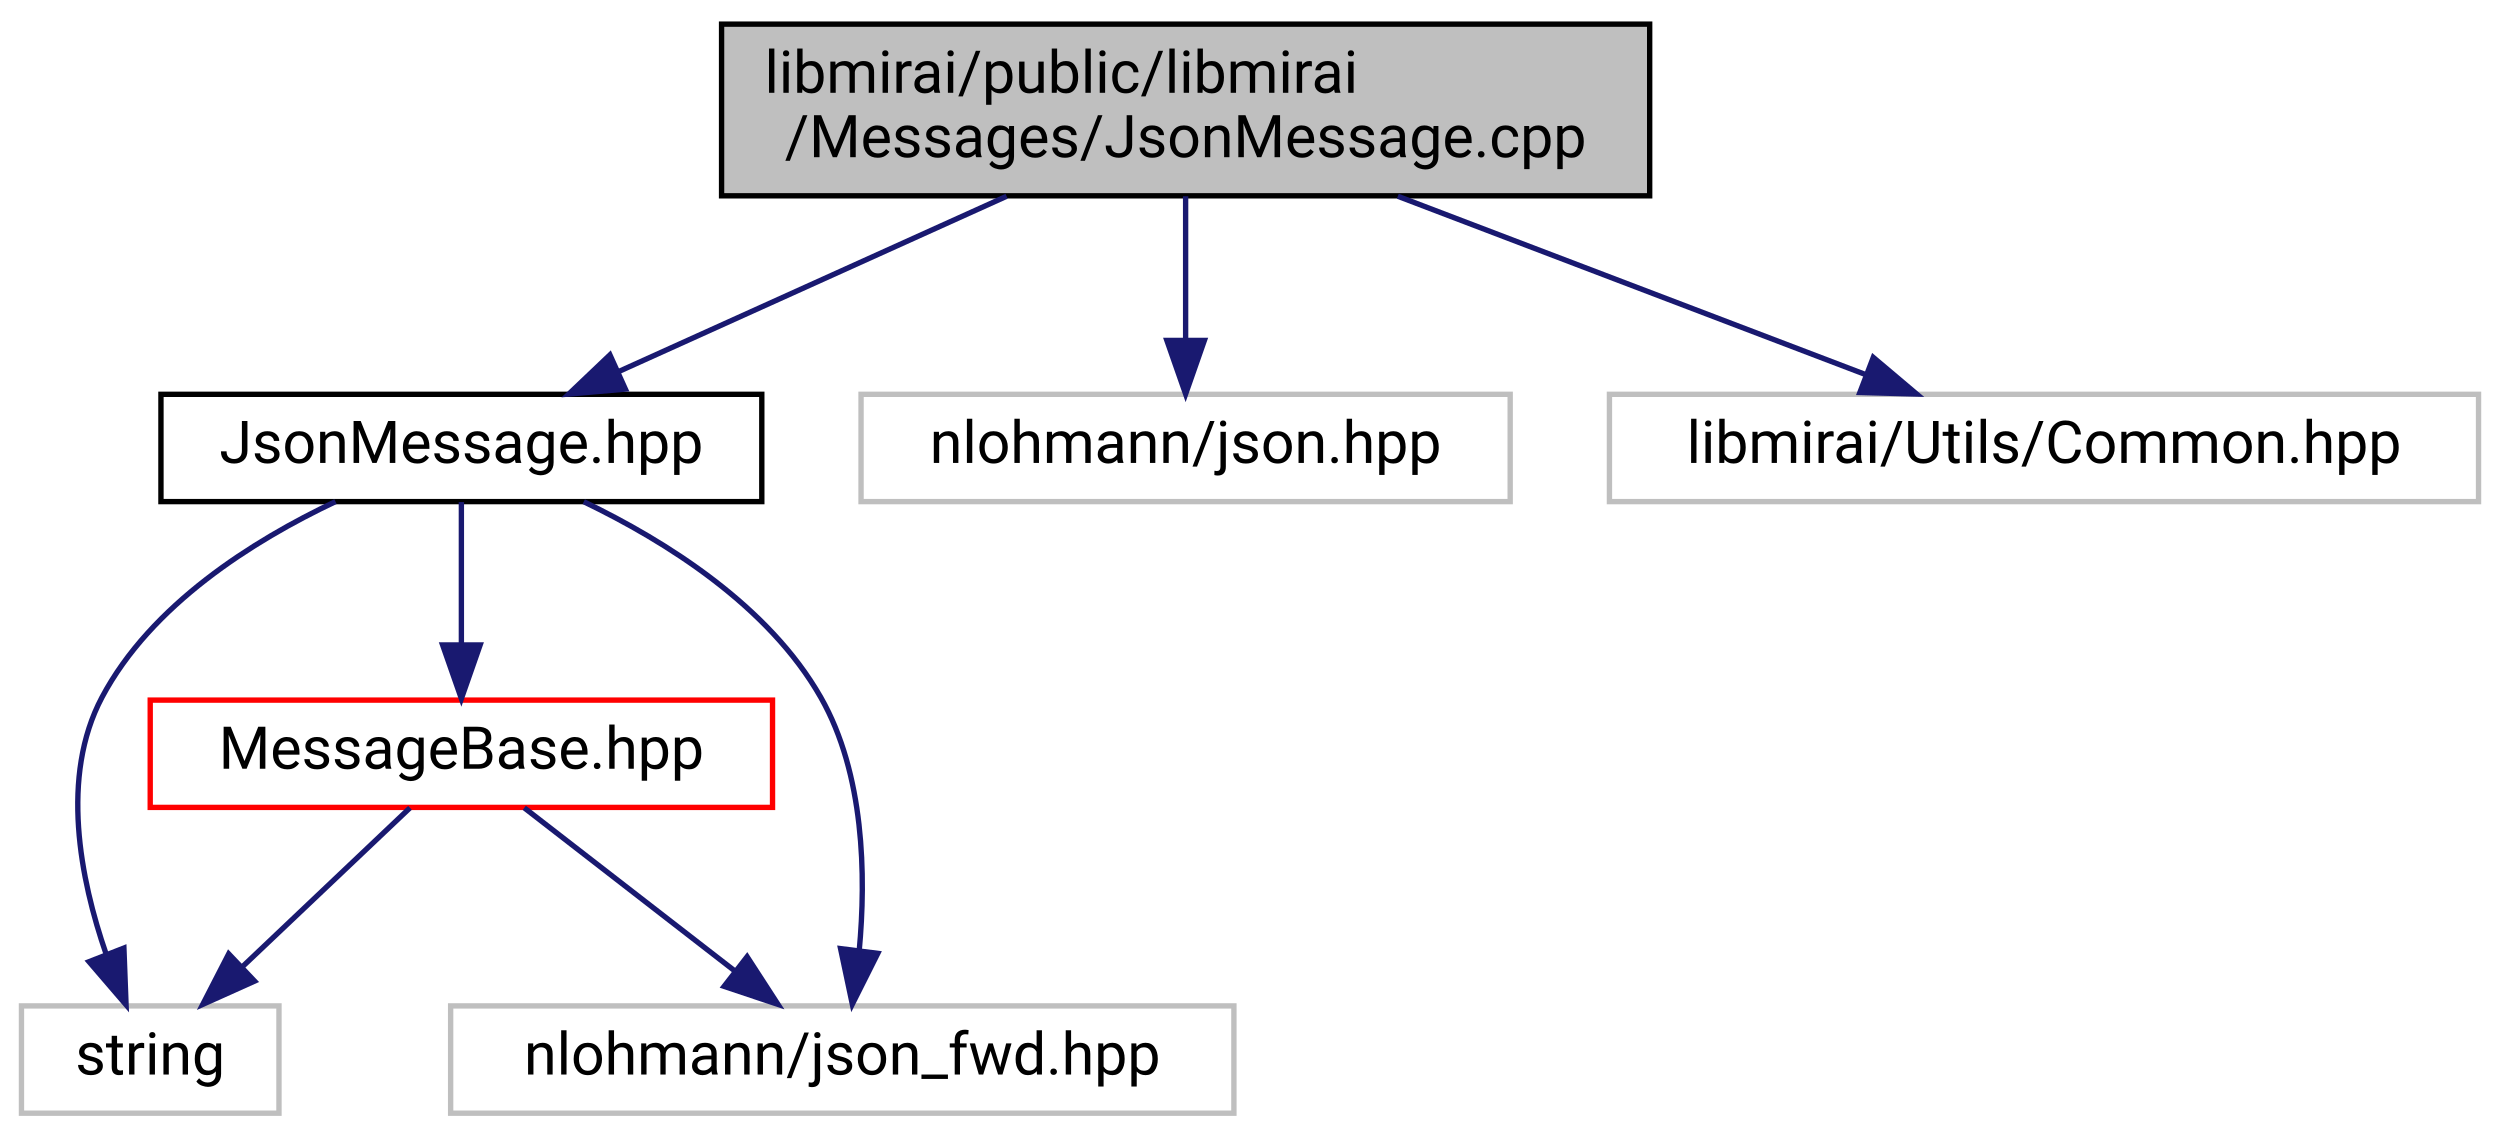
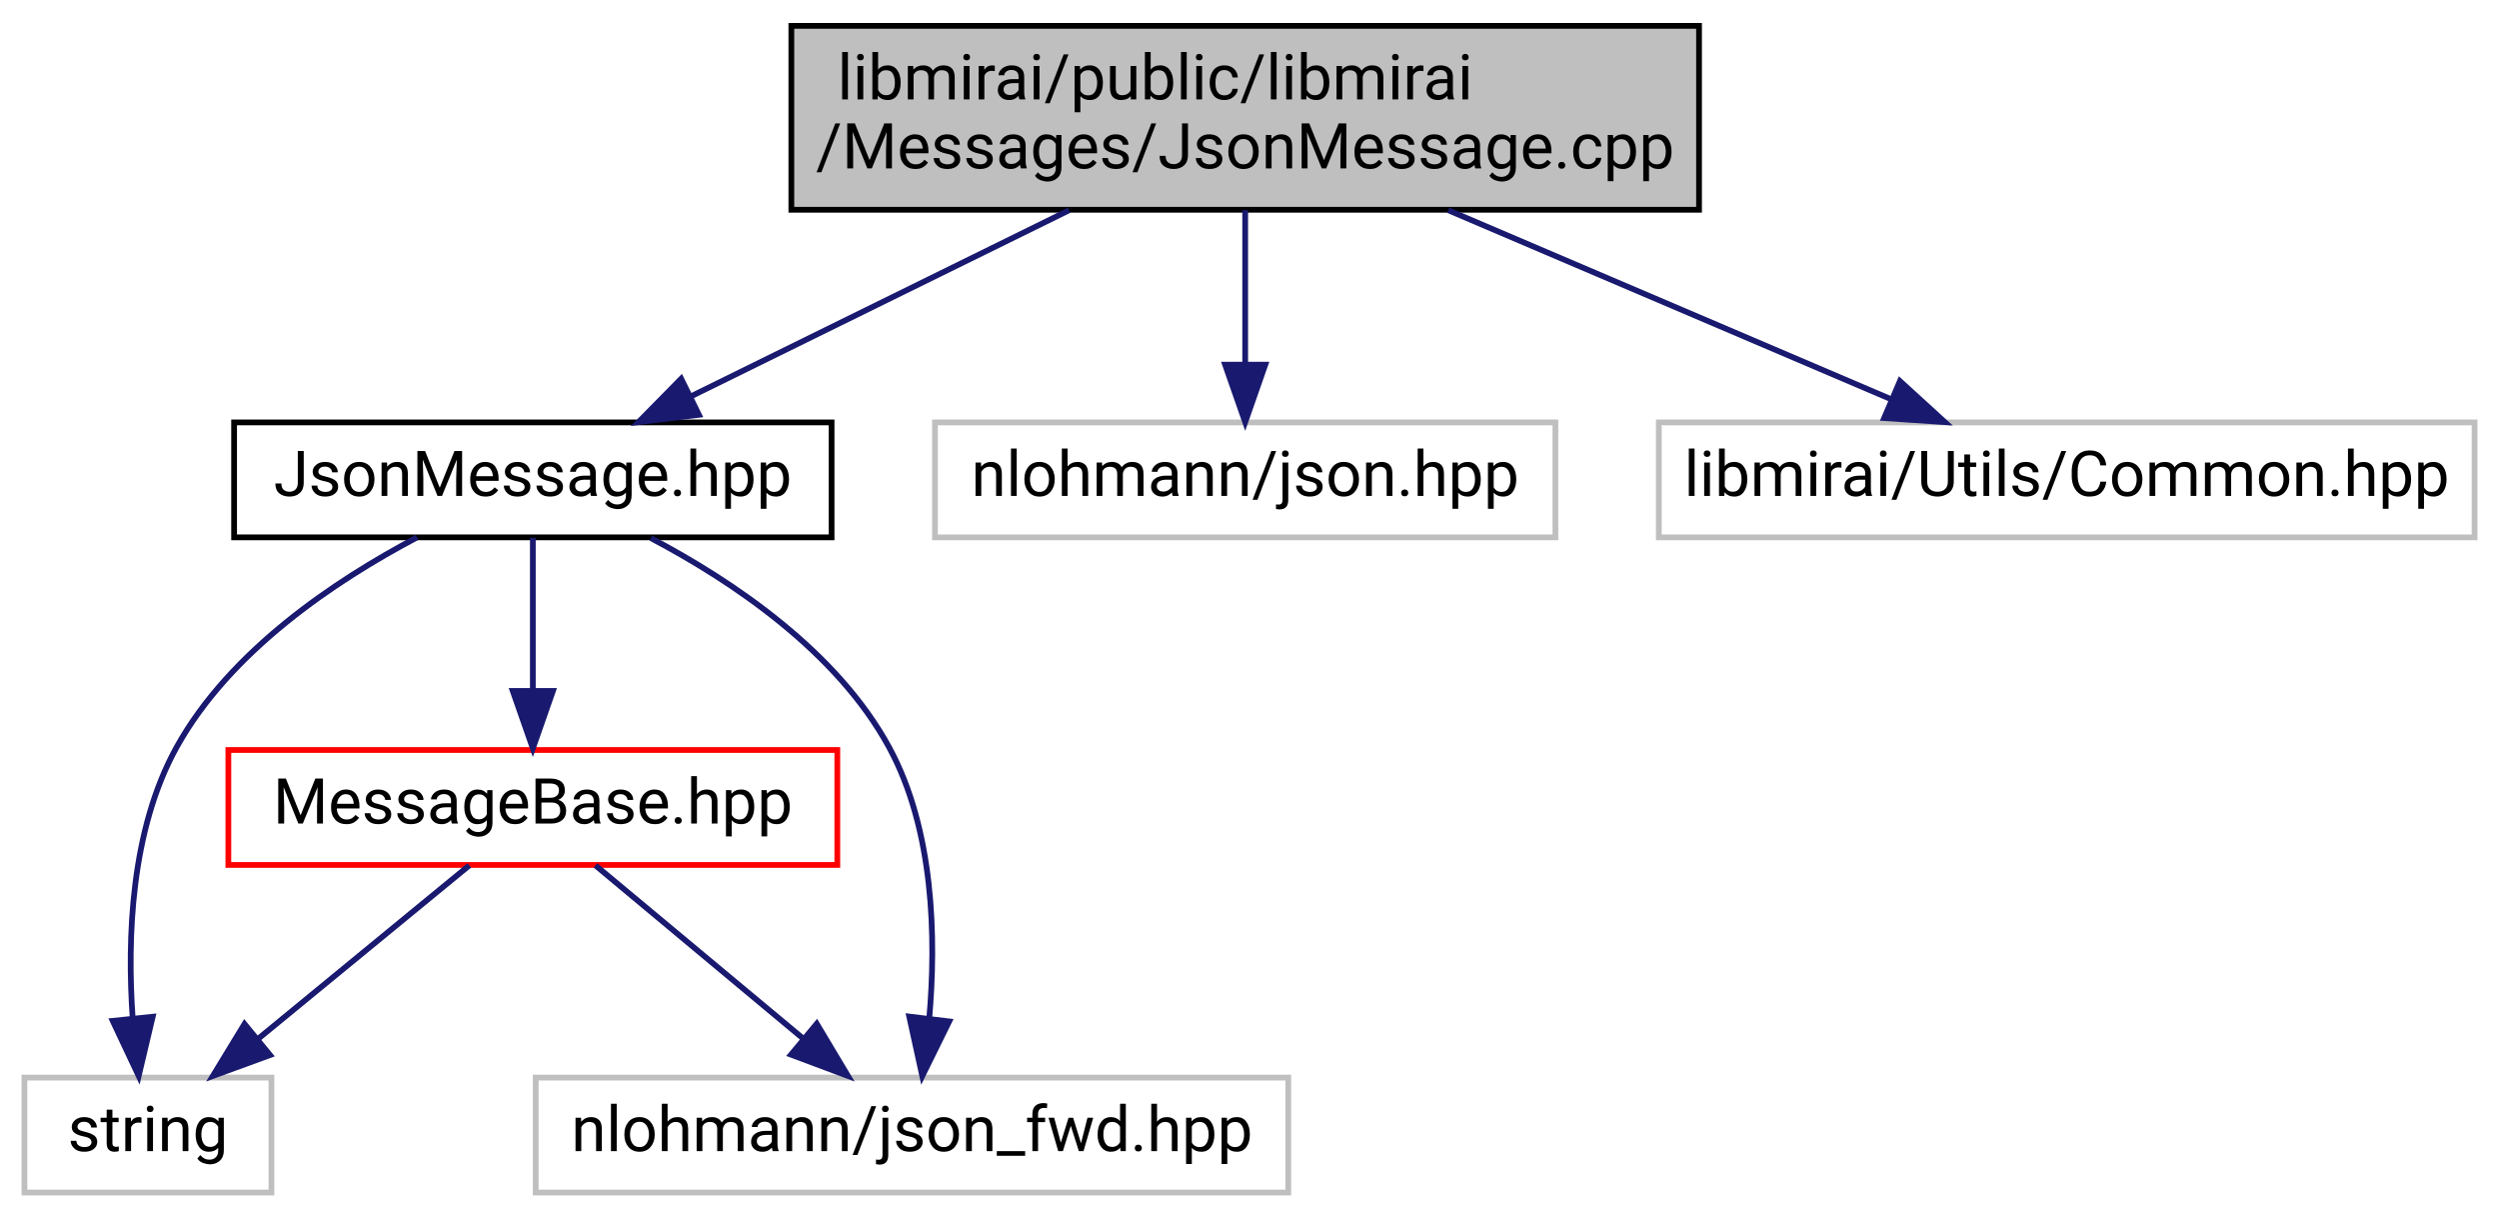
- <svg xmlns="http://www.w3.org/2000/svg" xmlns:xlink="http://www.w3.org/1999/xlink" width="466pt" height="212pt" viewBox="0.00 0.00 466.00 212.00">
+ <svg xmlns="http://www.w3.org/2000/svg" xmlns:xlink="http://www.w3.org/1999/xlink" width="435pt" height="212pt" viewBox="0.00 0.00 434.50 212.00">
  <g id="graph0" class="graph" transform="scale(1 1) rotate(0) translate(4 208)">
    <g id="node1" class="node">
      <g id="a_node1">
        <a xlink:title=" ">
-           <polygon fill="#bfbfbf" stroke="black" points="130.5,-171.5 130.5,-203.5 303.5,-203.5 303.5,-171.5 130.5,-171.5" />
-           <text text-anchor="start" x="138.5" y="-190.7" font-family="-apple-system,BlinkMacSystemFont,'SegoeUI',Roboto,Oxygen,Ubuntu,Cantarell,'FiraSans','DroidSans','HelveticaNeue',sans-serif" font-size="11.00">libmirai/public/libmirai</text>
-           <text text-anchor="middle" x="217" y="-178.7" font-family="-apple-system,BlinkMacSystemFont,'SegoeUI',Roboto,Oxygen,Ubuntu,Cantarell,'FiraSans','DroidSans','HelveticaNeue',sans-serif" font-size="11.00">/Messages/JsonMessage.cpp</text>
+           <polygon fill="#bfbfbf" stroke="black" points="133.5,-171.5 133.5,-203.5 291.5,-203.5 291.5,-171.5 133.5,-171.5" />
+           <text text-anchor="start" x="141.5" y="-190.7" font-family="-apple-system, BlinkMacSystemFont, 'Segoe UI', Roboto, Oxygen, Ubuntu, Cantarell, 'Fira Sans', 'Droid Sans', 'Helvetica Neue', sans-serif" font-size="11.00">libmirai/public/libmirai</text>
+           <text text-anchor="middle" x="212.5" y="-178.7" font-family="-apple-system, BlinkMacSystemFont, 'Segoe UI', Roboto, Oxygen, Ubuntu, Cantarell, 'Fira Sans', 'Droid Sans', 'Helvetica Neue', sans-serif" font-size="11.00">/Messages/JsonMessage.cpp</text>
        </a>
      </g>
    </g>
    <g id="node2" class="node">
      <g id="a_node2">
        <a xlink:href="JsonMessage_8hpp.html" target="_top" xlink:title=" ">
-           <polygon fill="none" stroke="black" points="26,-114.5 26,-134.5 138,-134.5 138,-114.5 26,-114.5" />
-           <text text-anchor="middle" x="82" y="-121.7" font-family="-apple-system,BlinkMacSystemFont,'SegoeUI',Roboto,Oxygen,Ubuntu,Cantarell,'FiraSans','DroidSans','HelveticaNeue',sans-serif" font-size="11.00">JsonMessage.hpp</text>
+           <polygon fill="none" stroke="black" points="36.5,-114.5 36.5,-134.5 140.5,-134.5 140.5,-114.5 36.5,-114.5" />
+           <text text-anchor="middle" x="88.5" y="-121.7" font-family="-apple-system, BlinkMacSystemFont, 'Segoe UI', Roboto, Oxygen, Ubuntu, Cantarell, 'Fira Sans', 'Droid Sans', 'Helvetica Neue', sans-serif" font-size="11.00">JsonMessage.hpp</text>
        </a>
      </g>
    </g>
    <g id="edge1" class="edge">
-       <path fill="none" stroke="midnightblue" d="M183.63,-171.42C161.42,-161.39 132.52,-148.33 111.22,-138.7" />
-       <polygon fill="midnightblue" stroke="midnightblue" points="112.57,-135.47 102.02,-134.55 109.69,-141.85 112.57,-135.47" />
+       <path fill="none" stroke="midnightblue" d="M181.85,-171.42C161.63,-161.48 135.38,-148.56 115.87,-138.96" />
+       <polygon fill="midnightblue" stroke="midnightblue" points="117.41,-135.82 106.89,-134.55 114.32,-142.1 117.41,-135.82" />
    </g>
    <g id="node6" class="node">
      <g id="a_node6">
        <a xlink:title=" ">
-           <polygon fill="none" stroke="#bfbfbf" points="156.5,-114.5 156.5,-134.5 277.5,-134.5 277.5,-114.5 156.5,-114.5" />
-           <text text-anchor="middle" x="217" y="-121.7" font-family="-apple-system,BlinkMacSystemFont,'SegoeUI',Roboto,Oxygen,Ubuntu,Cantarell,'FiraSans','DroidSans','HelveticaNeue',sans-serif" font-size="11.00">nlohmann/json.hpp</text>
+           <polygon fill="none" stroke="#bfbfbf" points="158.5,-114.5 158.5,-134.5 266.5,-134.5 266.5,-114.5 158.5,-114.5" />
+           <text text-anchor="middle" x="212.5" y="-121.7" font-family="-apple-system, BlinkMacSystemFont, 'Segoe UI', Roboto, Oxygen, Ubuntu, Cantarell, 'Fira Sans', 'Droid Sans', 'Helvetica Neue', sans-serif" font-size="11.00">nlohmann/json.hpp</text>
        </a>
      </g>
    </g>
    <g id="edge7" class="edge">
-       <path fill="none" stroke="midnightblue" d="M217,-171.42C217,-163.38 217,-153.39 217,-144.78" />
-       <polygon fill="midnightblue" stroke="midnightblue" points="220.5,-144.55 217,-134.55 213.5,-144.55 220.5,-144.55" />
+       <path fill="none" stroke="midnightblue" d="M212.5,-171.42C212.5,-163.38 212.5,-153.39 212.5,-144.78" />
+       <polygon fill="midnightblue" stroke="midnightblue" points="216,-144.55 212.5,-134.55 209,-144.55 216,-144.55" />
    </g>
    <g id="node7" class="node">
      <g id="a_node7">
        <a xlink:title=" ">
-           <polygon fill="none" stroke="#bfbfbf" points="296,-114.5 296,-134.5 458,-134.5 458,-114.5 296,-114.5" />
-           <text text-anchor="middle" x="377" y="-121.7" font-family="-apple-system,BlinkMacSystemFont,'SegoeUI',Roboto,Oxygen,Ubuntu,Cantarell,'FiraSans','DroidSans','HelveticaNeue',sans-serif" font-size="11.00">libmirai/Utils/Common.hpp</text>
+           <polygon fill="none" stroke="#bfbfbf" points="284.5,-114.5 284.5,-134.5 426.5,-134.5 426.5,-114.5 284.5,-114.5" />
+           <text text-anchor="middle" x="355.5" y="-121.7" font-family="-apple-system, BlinkMacSystemFont, 'Segoe UI', Roboto, Oxygen, Ubuntu, Cantarell, 'Fira Sans', 'Droid Sans', 'Helvetica Neue', sans-serif" font-size="11.00">libmirai/Utils/Common.hpp</text>
        </a>
      </g>
    </g>
    <g id="edge8" class="edge">
-       <path fill="none" stroke="midnightblue" d="M256.55,-171.42C283.35,-161.21 318.36,-147.86 343.72,-138.19" />
-       <polygon fill="midnightblue" stroke="midnightblue" points="345.18,-141.38 353.27,-134.55 342.68,-134.84 345.18,-141.38" />
+       <path fill="none" stroke="midnightblue" d="M247.85,-171.42C271.48,-161.34 302.26,-148.21 324.85,-138.57" />
+       <polygon fill="midnightblue" stroke="midnightblue" points="326.47,-141.69 334.29,-134.55 323.72,-135.25 326.47,-141.69" />
    </g>
    <g id="node3" class="node">
      <g id="a_node3">
        <a xlink:title=" ">
-           <polygon fill="none" stroke="#bfbfbf" points="0,-0.5 0,-20.5 48,-20.5 48,-0.5 0,-0.5" />
-           <text text-anchor="middle" x="24" y="-7.7" font-family="-apple-system,BlinkMacSystemFont,'SegoeUI',Roboto,Oxygen,Ubuntu,Cantarell,'FiraSans','DroidSans','HelveticaNeue',sans-serif" font-size="11.00">string</text>
+           <polygon fill="none" stroke="#bfbfbf" points="0,-0.5 0,-20.5 43,-20.5 43,-0.5 0,-0.5" />
+           <text text-anchor="middle" x="21.5" y="-7.7" font-family="-apple-system, BlinkMacSystemFont, 'Segoe UI', Roboto, Oxygen, Ubuntu, Cantarell, 'Fira Sans', 'Droid Sans', 'Helvetica Neue', sans-serif" font-size="11.00">string</text>
        </a>
      </g>
    </g>
    <g id="edge2" class="edge">
-       <path fill="none" stroke="midnightblue" d="M58.54,-114.5C43.11,-107.2 24.15,-95.27 15,-78 7.18,-63.23 10.95,-44.14 15.77,-30.2" />
-       <polygon fill="midnightblue" stroke="midnightblue" points="19.1,-31.29 19.5,-20.7 12.59,-28.74 19.1,-31.29" />
+       <path fill="none" stroke="midnightblue" d="M68.34,-114.49C54.02,-106.94 35.76,-94.7 26.5,-78 18.52,-63.62 17.86,-44.73 18.85,-30.75" />
+       <polygon fill="midnightblue" stroke="midnightblue" points="22.33,-31.09 19.89,-20.78 15.37,-30.37 22.33,-31.09" />
    </g>
    <g id="node4" class="node">
      <g id="a_node4">
        <a xlink:title=" ">
-           <polygon fill="none" stroke="#bfbfbf" points="80,-0.5 80,-20.5 226,-20.5 226,-0.5 80,-0.5" />
-           <text text-anchor="middle" x="153" y="-7.7" font-family="-apple-system,BlinkMacSystemFont,'SegoeUI',Roboto,Oxygen,Ubuntu,Cantarell,'FiraSans','DroidSans','HelveticaNeue',sans-serif" font-size="11.00">nlohmann/json_fwd.hpp</text>
+           <polygon fill="none" stroke="#bfbfbf" points="89,-0.5 89,-20.5 220,-20.5 220,-0.5 89,-0.5" />
+           <text text-anchor="middle" x="154.5" y="-7.7" font-family="-apple-system, BlinkMacSystemFont, 'Segoe UI', Roboto, Oxygen, Ubuntu, Cantarell, 'Fira Sans', 'Droid Sans', 'Helvetica Neue', sans-serif" font-size="11.00">nlohmann/json_fwd.hpp</text>
        </a>
      </g>
    </g>
    <g id="edge3" class="edge">
-       <path fill="none" stroke="midnightblue" d="M104.81,-114.48C120.14,-107.11 139.27,-95.11 149,-78 157.12,-63.72 157.46,-44.82 156.16,-30.81" />
-       <polygon fill="midnightblue" stroke="midnightblue" points="159.62,-30.29 154.87,-20.82 152.68,-31.18 159.62,-30.29" />
+       <path fill="none" stroke="midnightblue" d="M109.04,-114.37C123.35,-106.83 141.43,-94.65 150.5,-78 158.36,-63.57 158.73,-44.69 157.5,-30.73" />
+       <polygon fill="midnightblue" stroke="midnightblue" points="160.97,-30.27 156.29,-20.77 154.02,-31.12 160.97,-30.27" />
    </g>
    <g id="node5" class="node">
      <g id="a_node5">
        <a xlink:href="MessageBase_8hpp.html" target="_top" xlink:title=" ">
-           <polygon fill="none" stroke="red" points="24,-57.5 24,-77.5 140,-77.5 140,-57.5 24,-57.5" />
-           <text text-anchor="middle" x="82" y="-64.7" font-family="-apple-system,BlinkMacSystemFont,'SegoeUI',Roboto,Oxygen,Ubuntu,Cantarell,'FiraSans','DroidSans','HelveticaNeue',sans-serif" font-size="11.00">MessageBase.hpp</text>
+           <polygon fill="none" stroke="red" points="35.5,-57.5 35.5,-77.5 141.5,-77.5 141.5,-57.5 35.5,-57.5" />
+           <text text-anchor="middle" x="88.5" y="-64.7" font-family="-apple-system, BlinkMacSystemFont, 'Segoe UI', Roboto, Oxygen, Ubuntu, Cantarell, 'Fira Sans', 'Droid Sans', 'Helvetica Neue', sans-serif" font-size="11.00">MessageBase.hpp</text>
        </a>
      </g>
    </g>
    <g id="edge4" class="edge">
-       <path fill="none" stroke="midnightblue" d="M82,-114.42C82,-107.22 82,-96.9 82,-87.86" />
-       <polygon fill="midnightblue" stroke="midnightblue" points="85.5,-87.78 82,-77.78 78.5,-87.78 85.5,-87.78" />
+       <path fill="none" stroke="midnightblue" d="M88.5,-114.42C88.5,-107.22 88.5,-96.9 88.5,-87.86" />
+       <polygon fill="midnightblue" stroke="midnightblue" points="92,-87.78 88.5,-77.78 85,-87.78 92,-87.78" />
    </g>
    <g id="edge5" class="edge">
-       <path fill="none" stroke="midnightblue" d="M72.42,-57.42C63.99,-49.42 51.51,-37.59 41.33,-27.94" />
-       <polygon fill="midnightblue" stroke="midnightblue" points="43.45,-25.12 33.79,-20.78 38.63,-30.2 43.45,-25.12" />
+       <path fill="none" stroke="midnightblue" d="M77.44,-57.42C67.51,-49.27 52.71,-37.12 40.83,-27.37" />
+       <polygon fill="midnightblue" stroke="midnightblue" points="42.75,-24.42 32.8,-20.78 38.31,-29.83 42.75,-24.42" />
    </g>
    <g id="edge6" class="edge">
-       <path fill="none" stroke="midnightblue" d="M93.72,-57.42C104.35,-49.19 120.23,-36.88 132.88,-27.08" />
-       <polygon fill="midnightblue" stroke="midnightblue" points="135.26,-29.67 141.02,-20.78 130.97,-24.14 135.26,-29.67" />
+       <path fill="none" stroke="midnightblue" d="M99.4,-57.42C109.18,-49.27 123.76,-37.12 135.46,-27.37" />
+       <polygon fill="midnightblue" stroke="midnightblue" points="137.92,-29.87 143.36,-20.78 133.44,-24.49 137.92,-29.87" />
    </g>
  </g>
</svg>
